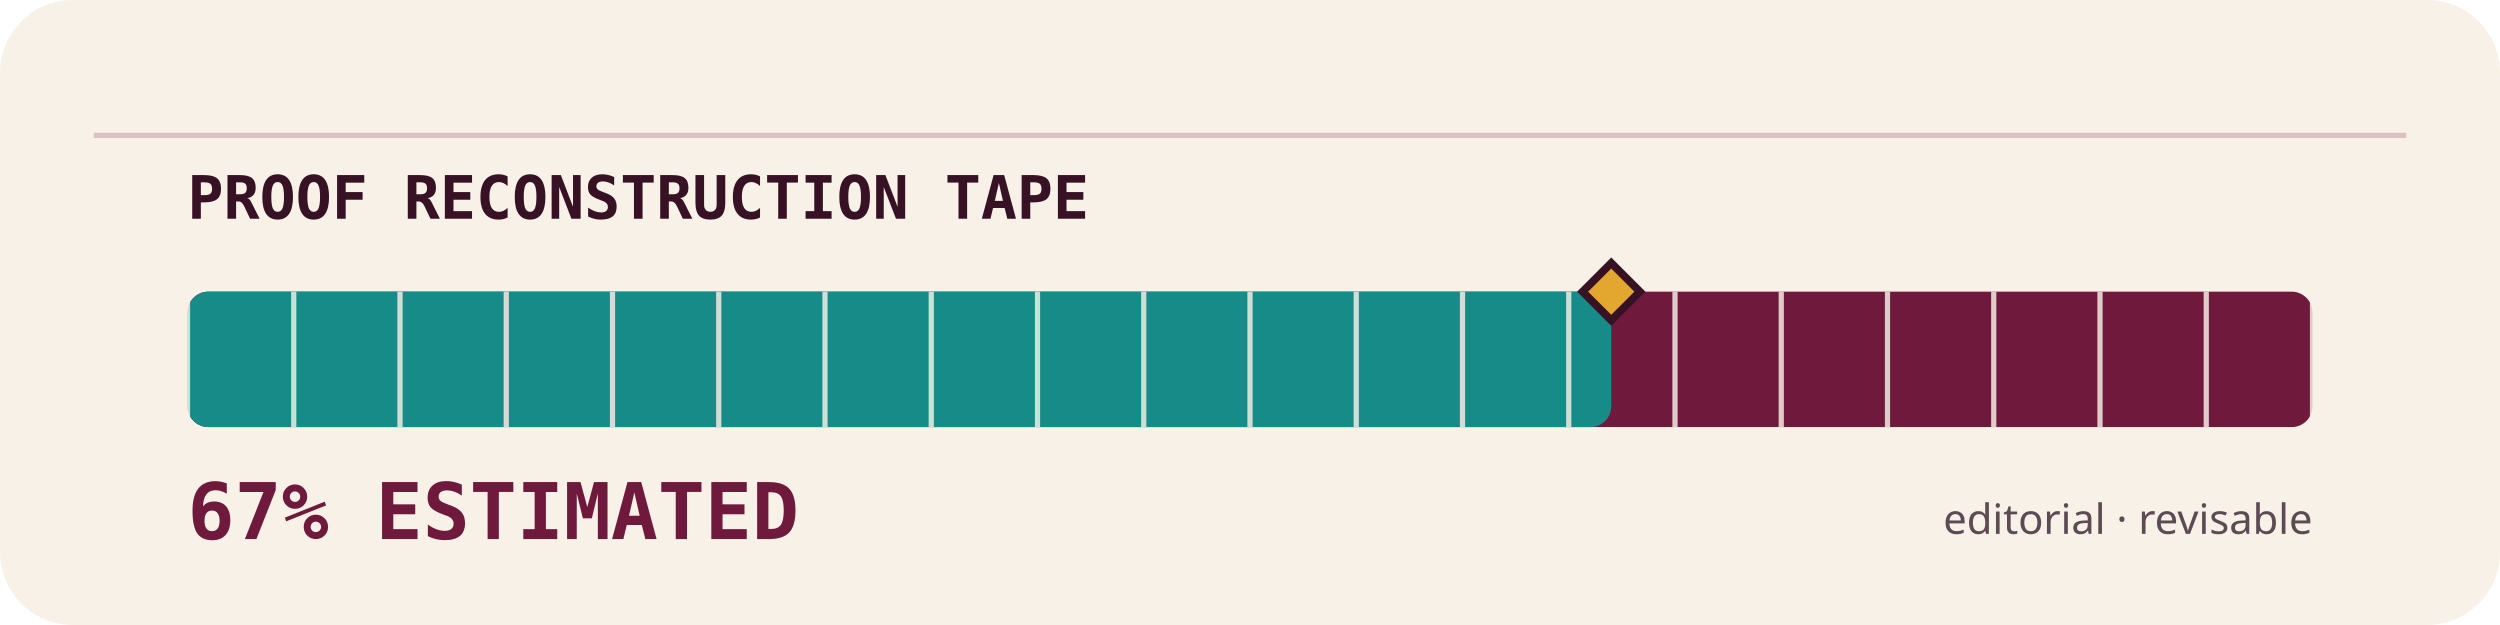
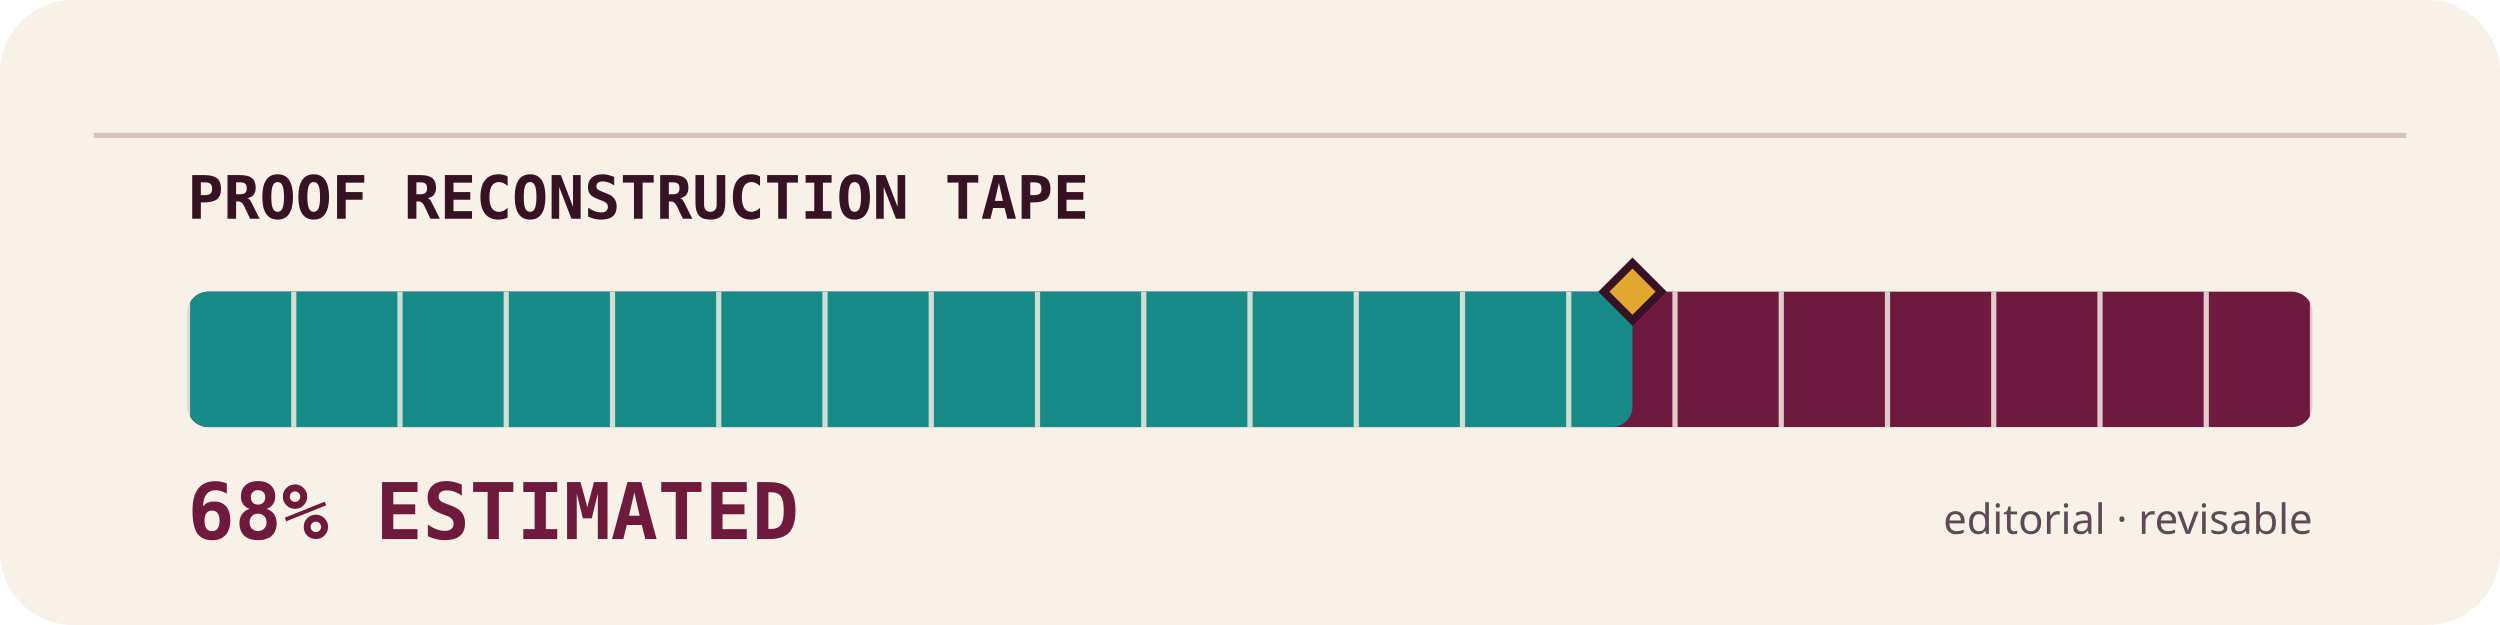
<svg xmlns="http://www.w3.org/2000/svg" viewBox="0 0 960 240" width="960" height="240" role="img" aria-labelledby="proof-progress-title proof-progress-desc">
  <rect width="960" height="240" rx="28" fill="#f8f1e8" />
  <path d="M36 52h888" stroke="#6f193c" stroke-width="2" opacity="0.22" />
  <text x="72" y="84" fill="#371124" font-family="ui-monospace, SFMono-Regular, Menlo, Consolas, monospace" font-size="23" font-weight="700">PROOF RECONSTRUCTION TAPE</text>
  <rect x="72" y="112" width="816" height="52" rx="8" fill="#6f193c" />
-   <rect x="72" y="112" width="546.72" height="52" rx="8" fill="#168b87" />
+   <rect x="72" y="112" width="554.88" height="52" rx="8" fill="#168b87" />
  <path d="M72 112v52" stroke="#f8f1e8" stroke-width="2" opacity="0.82" />
  <path d="M112.8 112v52" stroke="#f8f1e8" stroke-width="2" opacity="0.82" />
  <path d="M153.6 112v52" stroke="#f8f1e8" stroke-width="2" opacity="0.82" />
  <path d="M194.4 112v52" stroke="#f8f1e8" stroke-width="2" opacity="0.82" />
  <path d="M235.2 112v52" stroke="#f8f1e8" stroke-width="2" opacity="0.82" />
  <path d="M276 112v52" stroke="#f8f1e8" stroke-width="2" opacity="0.82" />
  <path d="M316.8 112v52" stroke="#f8f1e8" stroke-width="2" opacity="0.82" />
  <path d="M357.6 112v52" stroke="#f8f1e8" stroke-width="2" opacity="0.82" />
  <path d="M398.4 112v52" stroke="#f8f1e8" stroke-width="2" opacity="0.82" />
  <path d="M439.2 112v52" stroke="#f8f1e8" stroke-width="2" opacity="0.82" />
  <path d="M480 112v52" stroke="#f8f1e8" stroke-width="2" opacity="0.82" />
  <path d="M520.8 112v52" stroke="#f8f1e8" stroke-width="2" opacity="0.82" />
  <path d="M561.6 112v52" stroke="#f8f1e8" stroke-width="2" opacity="0.82" />
  <path d="M602.4 112v52" stroke="#f8f1e8" stroke-width="2" opacity="0.82" />
  <path d="M643.2 112v52" stroke="#f8f1e8" stroke-width="2" opacity="0.82" />
  <path d="M684 112v52" stroke="#f8f1e8" stroke-width="2" opacity="0.82" />
  <path d="M724.8 112v52" stroke="#f8f1e8" stroke-width="2" opacity="0.82" />
  <path d="M765.6 112v52" stroke="#f8f1e8" stroke-width="2" opacity="0.82" />
  <path d="M806.4 112v52" stroke="#f8f1e8" stroke-width="2" opacity="0.82" />
  <path d="M847.2 112v52" stroke="#f8f1e8" stroke-width="2" opacity="0.82" />
  <path d="M888 112v52" stroke="#f8f1e8" stroke-width="2" opacity="0.82" />
-   <path d="M618.72 101l11 11-11 11-11-11z" fill="#e3a72f" stroke="#371124" stroke-width="3" />
-   <text x="72" y="207" fill="#6f193c" font-family="ui-monospace, SFMono-Regular, Menlo, Consolas, monospace" font-size="30" font-weight="800">67% ESTIMATED</text>
+   <path d="M626.88 101l11 11-11 11-11-11z" fill="#e3a72f" stroke="#371124" stroke-width="3" />
+   <text x="72" y="207" fill="#6f193c" font-family="ui-monospace, SFMono-Regular, Menlo, Consolas, monospace" font-size="30" font-weight="800">68% ESTIMATED</text>
  <text x="888" y="205" text-anchor="end" fill="#5d4b54" font-family="system-ui, sans-serif" font-size="16">editorial · revisable</text>
</svg>
